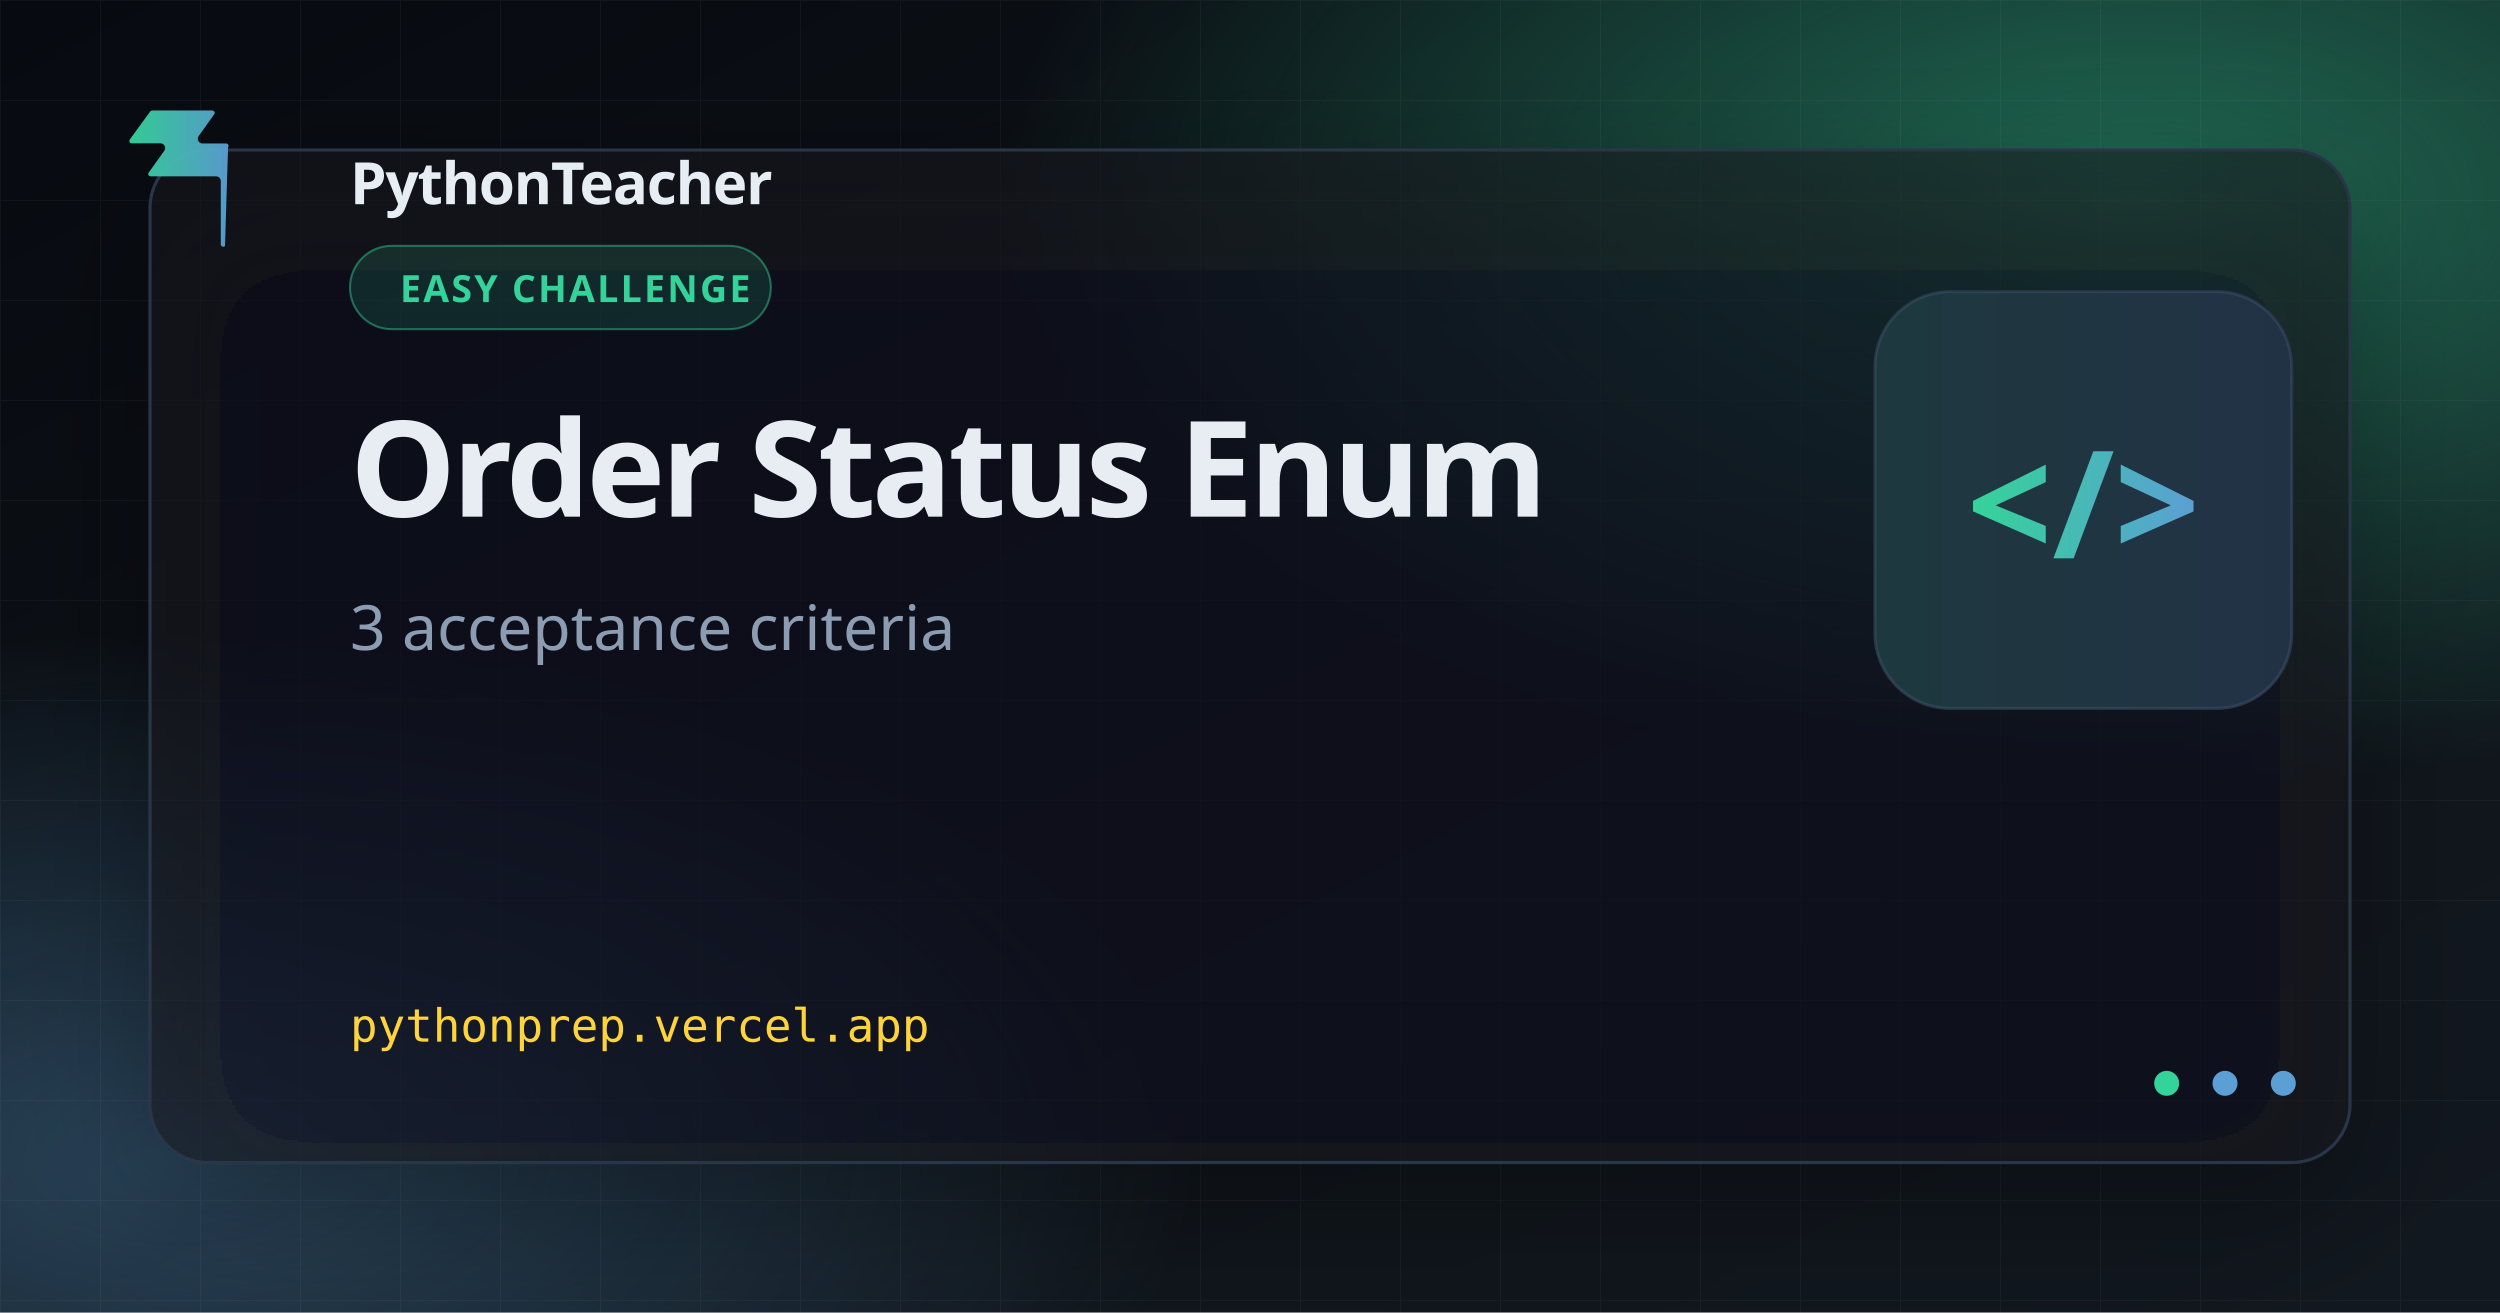
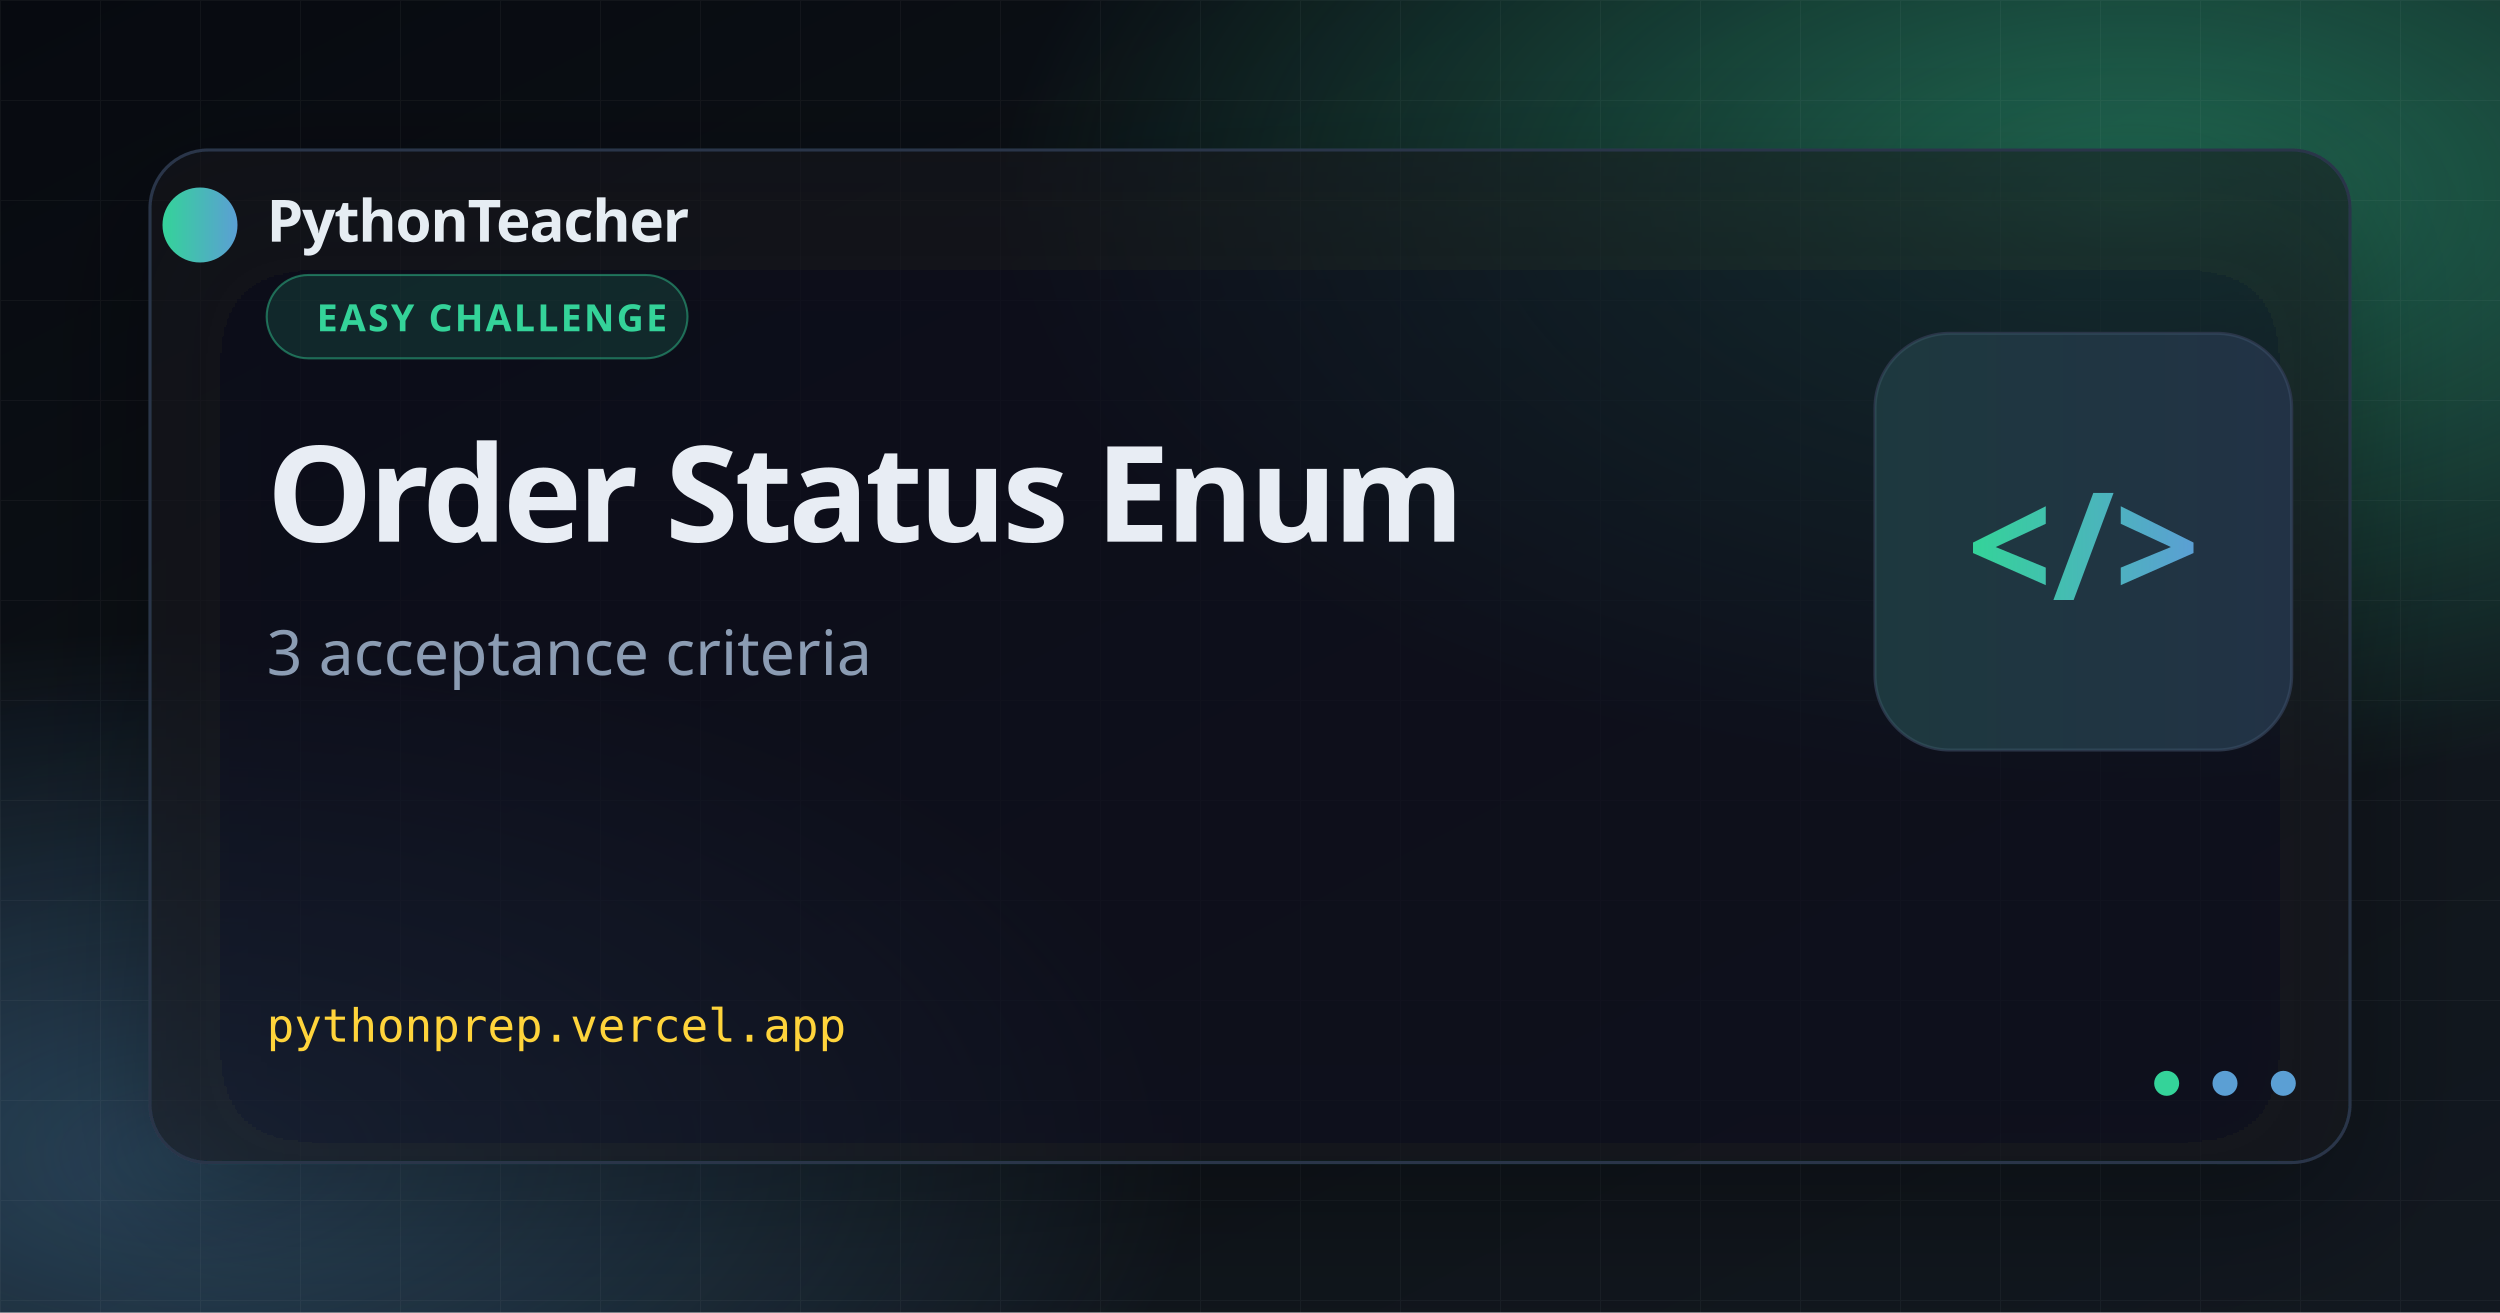
<svg xmlns="http://www.w3.org/2000/svg" width="1200" height="630" viewBox="0 0 1200 630">
  <defs>
    <linearGradient id="bg" x1="0%" y1="0%" x2="100%" y2="100%">
      <stop offset="0%" stop-color="#070a10" />
      <stop offset="55%" stop-color="#0f1419" />
      <stop offset="100%" stop-color="#121820" />
    </linearGradient>
    <radialGradient id="glow1" cx="85%" cy="15%" r="45%">
      <stop offset="0%" stop-color="#34d399" stop-opacity="0.45" />
      <stop offset="100%" stop-color="#34d399" stop-opacity="0" />
    </radialGradient>
    <radialGradient id="glow2" cx="8%" cy="88%" r="40%">
      <stop offset="0%" stop-color="#5b9fd4" stop-opacity="0.35" />
      <stop offset="100%" stop-color="#5b9fd4" stop-opacity="0" />
    </radialGradient>
    <linearGradient id="brand" x1="0%" y1="0%" x2="100%" y2="0%">
      <stop offset="0%" stop-color="#34d399" />
      <stop offset="100%" stop-color="#5b9fd4" />
    </linearGradient>
    <pattern id="grid" width="48" height="48" patternUnits="userSpaceOnUse">
      <path d="M 48 0 L 0 0 0 48" fill="none" stroke="#ffffff" stroke-opacity="0.04" stroke-width="1" />
    </pattern>
    <filter id="cardShadow" x="-20%" y="-20%" width="140%" height="140%">
      <feDropShadow dx="0" dy="24" stdDeviation="32" flood-color="#000" flood-opacity="0.55" />
    </filter>
  </defs>
  <rect width="1200" height="630" fill="url(#bg)" />
  <rect width="1200" height="630" fill="url(#glow1)" />
  <rect width="1200" height="630" fill="url(#glow2)" />
  <rect width="1200" height="630" fill="url(#grid)" />
  <rect x="72" y="72" width="1056" height="486" rx="28" fill="#121820" fill-opacity="0.55" stroke="#2a3548" stroke-width="1.5" filter="url(#cardShadow)" />
-   <path fill="url(#brand)" d="M108 118c-.66.85-2.02.37-2.02-.7V86.9a2.26 2.26 0 0 0-2.26-2.26H72.3c-.92 0-1.46-1.04-.92-1.79l7.48-10.47c1.07-1.5 0-3.58-1.84-3.58H63.2c-.92 0-1.46-1.04-.92-1.79L72.1 53.5c.21-.3.56-.47.92-.47h28.9c.92 0 1.46 1.04.92 1.79l-7.48 10.47c-1.07 1.5 0 3.58 1.84 3.58h11.38c.94 0 1.47 1.09.89 1.83L108 118z" opacity="0.95" />
-   <text x="168" y="98" fill="#e6edf3" font-family="Segoe UI, system-ui, sans-serif" font-size="28" font-weight="600" letter-spacing="-0.02em">PythonTeacher</text>
-   <rect x="168" y="118" width="202" height="40" rx="20" fill="#34d399" fill-opacity="0.14" stroke="#34d399" stroke-opacity="0.45" stroke-width="1" />
-   <text x="192" y="145" fill="#34d399" font-family="Segoe UI, system-ui, sans-serif" font-size="18" font-weight="600" letter-spacing="0.06em">EASY CHALLENGE</text>
-   <text x="168" y="248" fill="#e8edf4" font-family="Segoe UI, system-ui, sans-serif" font-size="64" font-weight="700" letter-spacing="-0.03em">Order Status Enum</text>
-   <text x="168" y="312" fill="#8b9cb3" font-family="Segoe UI, system-ui, sans-serif" font-size="30" font-weight="400">3 acceptance criteria</text>
-   <text x="168" y="500" fill="#ffd43b" font-family="ui-monospace, Consolas, monospace" font-size="22" font-weight="500">pythonprep.vercel.app</text>
-   <g transform="translate(900 140)">
+   <circle cx="96" cy="108" r="18" fill="url(#brand)" />
+   <text x="128" y="116" fill="#e6edf3" font-family="Segoe UI, system-ui, sans-serif" font-size="28" font-weight="600" letter-spacing="-0.02em">PythonTeacher</text>
+   <rect x="128" y="132" width="202" height="40" rx="20" fill="#34d399" fill-opacity="0.14" stroke="#34d399" stroke-opacity="0.45" stroke-width="1" />
+   <text x="152" y="159" fill="#34d399" font-family="Segoe UI, system-ui, sans-serif" font-size="18" font-weight="600" letter-spacing="0.06em">EASY CHALLENGE</text>
+   <text x="128" y="260" fill="#e8edf4" font-family="Segoe UI, system-ui, sans-serif" font-size="64" font-weight="700" letter-spacing="-0.03em">Order Status Enum</text>
+   <text x="128" y="324" fill="#8b9cb3" font-family="Segoe UI, system-ui, sans-serif" font-size="30" font-weight="400">3 acceptance criteria</text>
+   <text x="128" y="500" fill="#ffd43b" font-family="ui-monospace, Consolas, monospace" font-size="22" font-weight="500">pythonprep.vercel.app</text>
+   <g transform="translate(900 160)">
    <rect width="200" height="200" rx="36" fill="#1a2332" stroke="#2a3548" stroke-width="1.5" />
    <rect width="200" height="200" rx="36" fill="url(#brand)" fill-opacity="0.12" />
    <text x="100" y="128" text-anchor="middle" fill="url(#brand)" font-family="Segoe UI, system-ui, sans-serif" font-size="72" font-weight="700">&lt;/&gt;</text>
  </g>
  <circle cx="1040" cy="520" r="6" fill="#34d399" />
  <circle cx="1068" cy="520" r="6" fill="#5b9fd4" />
  <circle cx="1096" cy="520" r="6" fill="#5b9fd4" />
</svg>
